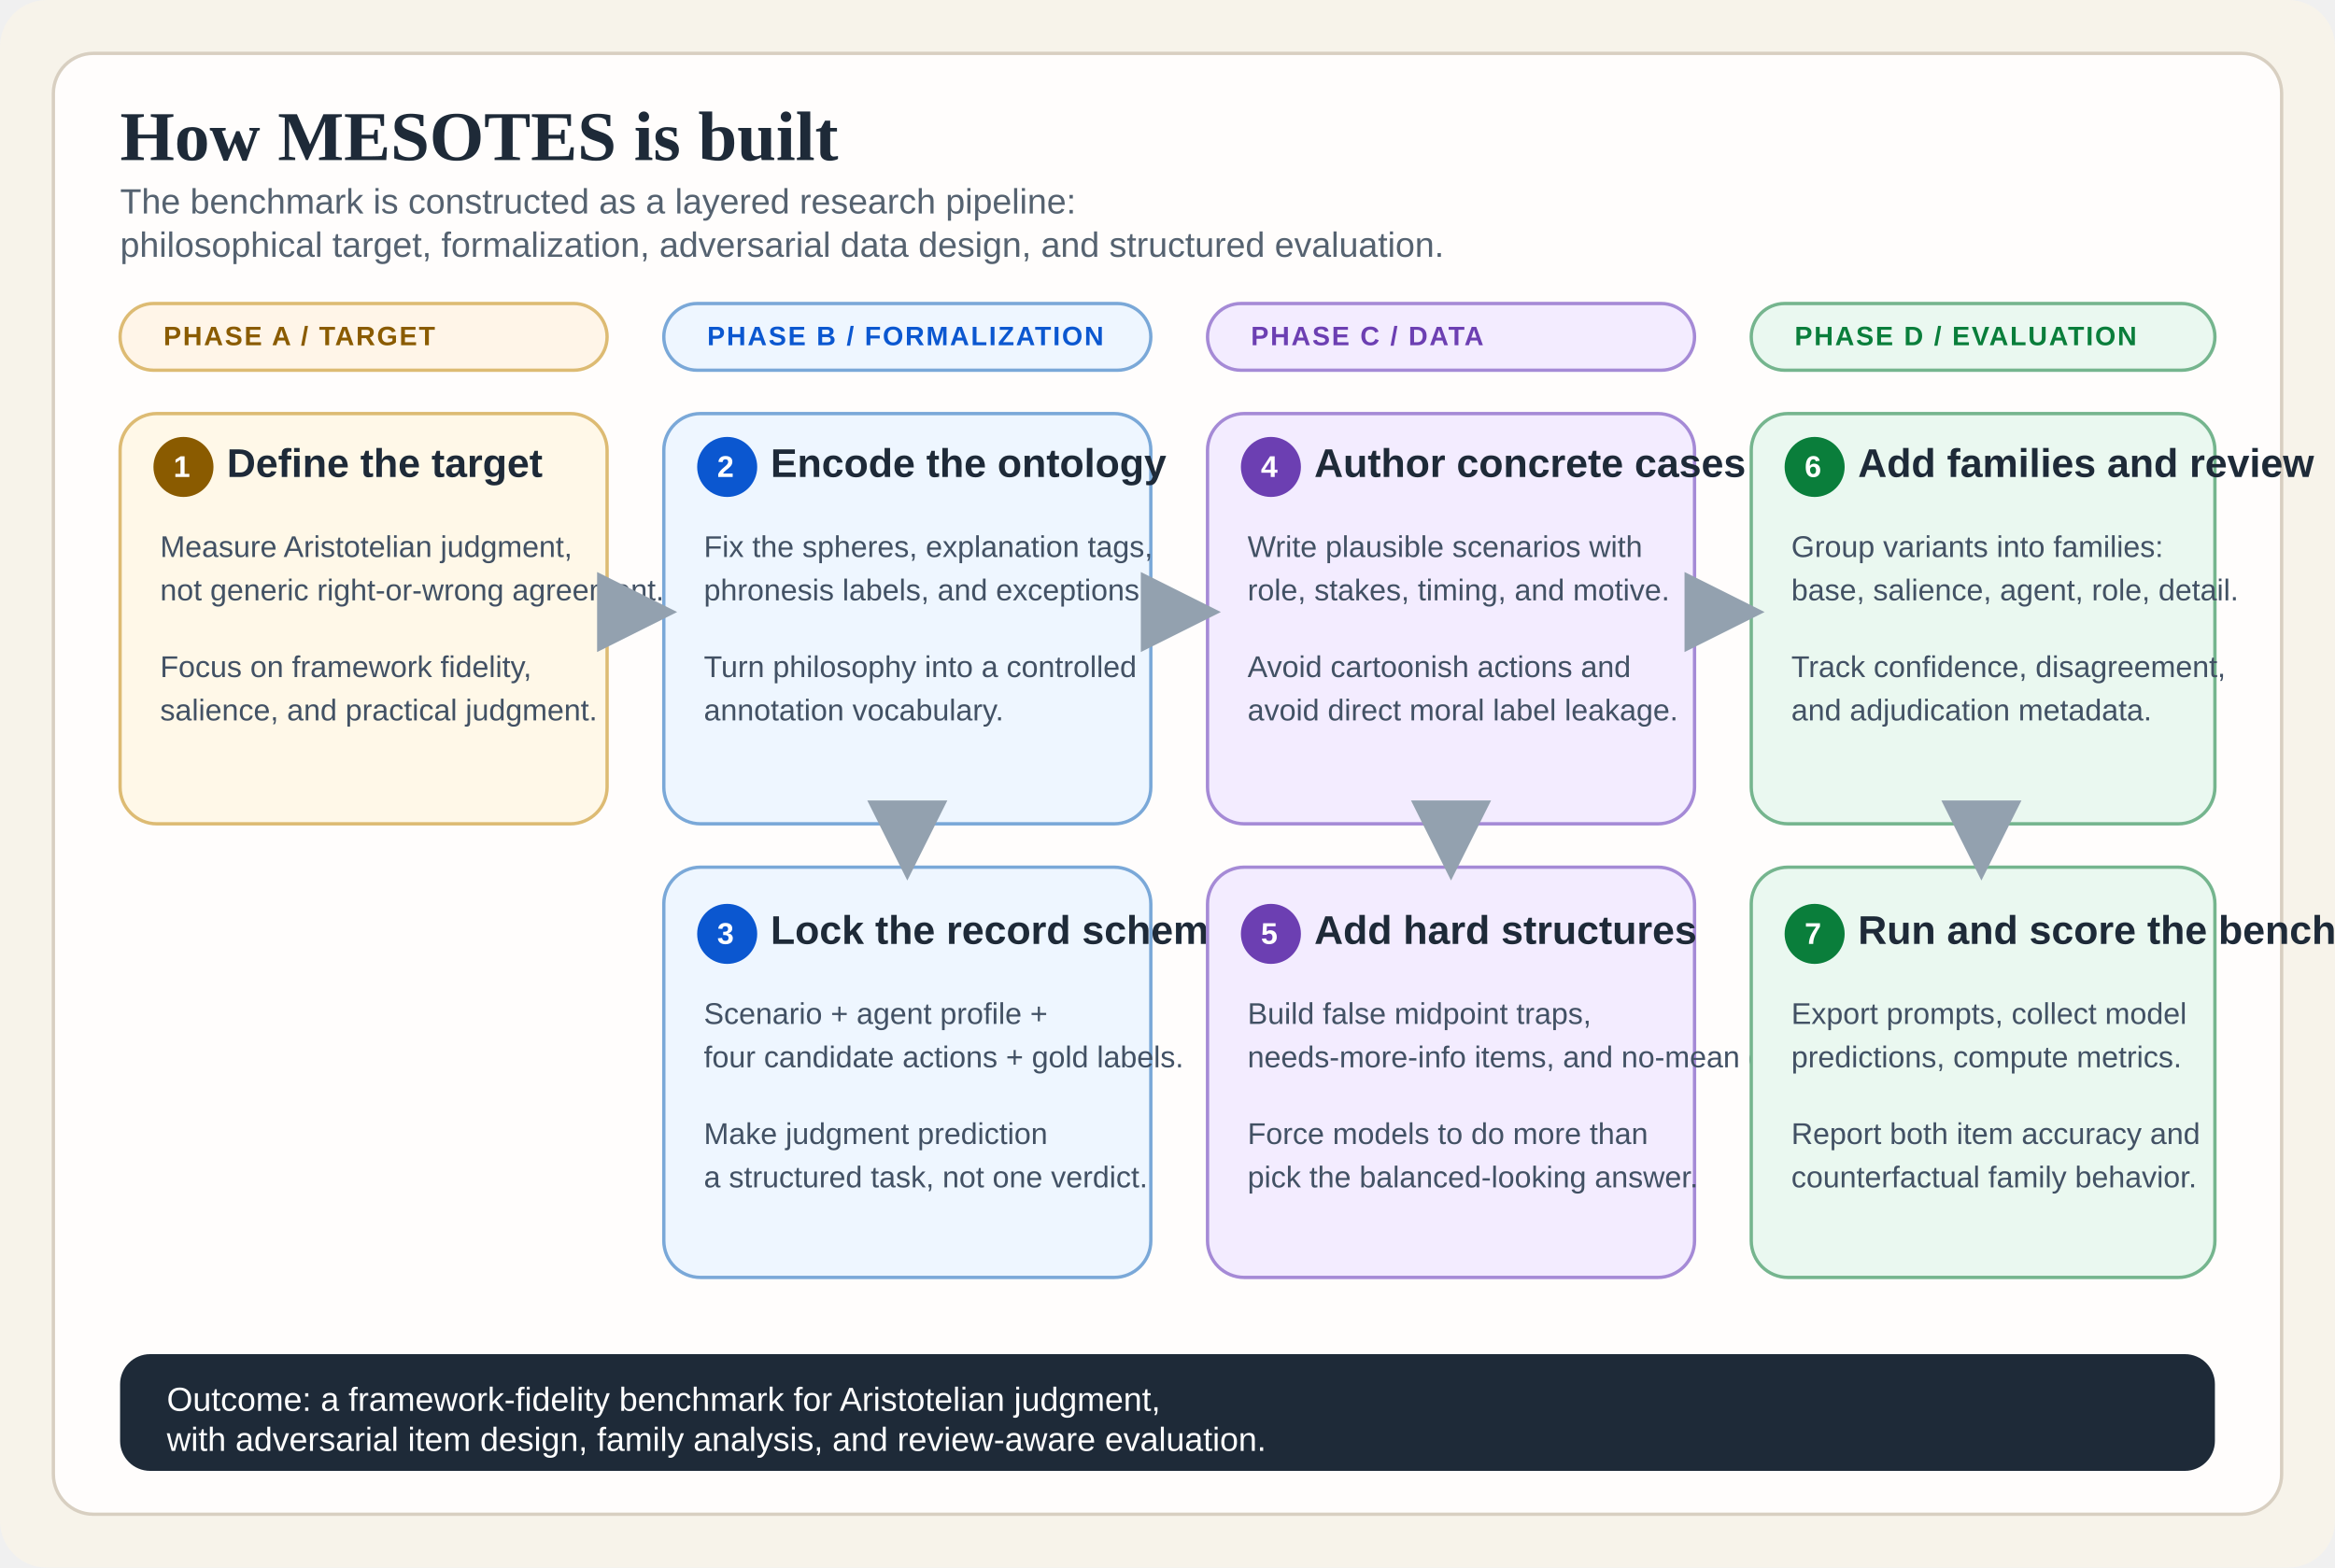
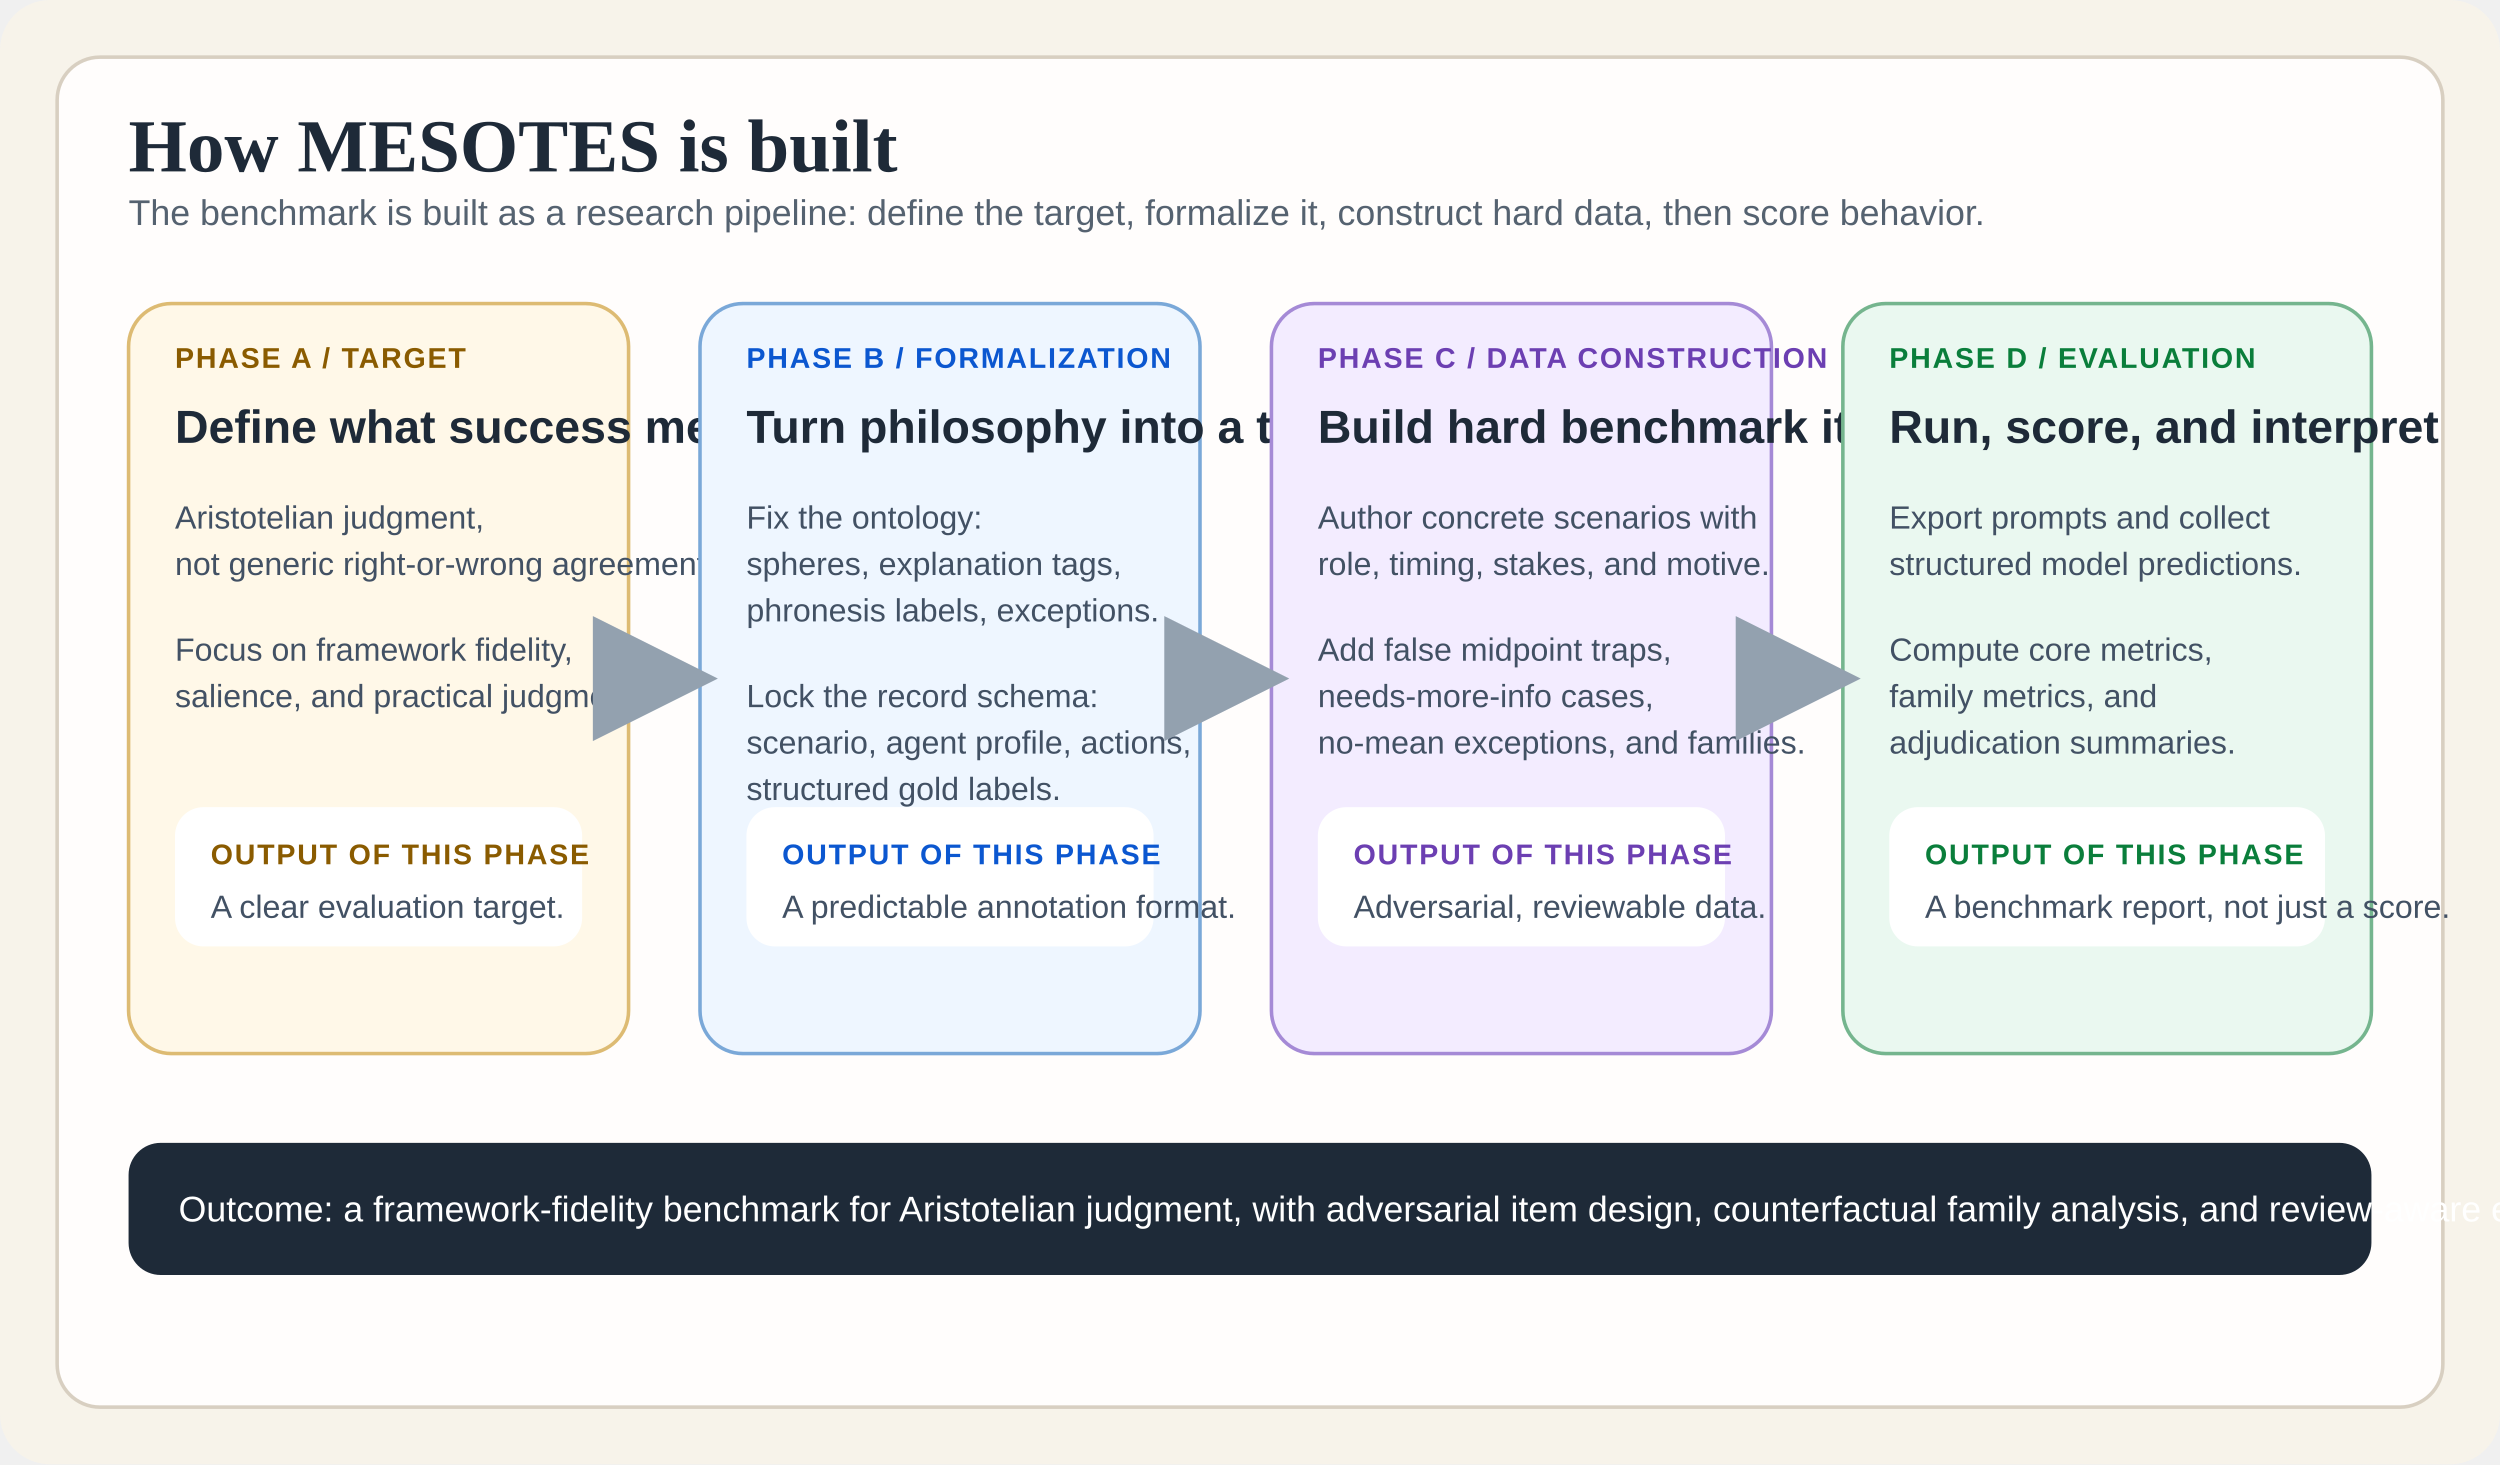
- <svg xmlns="http://www.w3.org/2000/svg" width="1400" height="940" viewBox="0 0 1400 940" fill="none" role="img" aria-labelledby="title desc">
+ <svg xmlns="http://www.w3.org/2000/svg" width="1400" height="820" viewBox="0 0 1400 820" fill="none" role="img" aria-labelledby="title desc">
  <defs>
    <style>
      .title { fill: #1E2A38; font-family: Georgia, 'Times New Roman', serif; font-size: 42px; font-weight: 700; }
-       .subtitle { fill: #556270; font-family: Arial, Helvetica, sans-serif; font-size: 21px; }
-       .phaselabel { font-family: Arial, Helvetica, sans-serif; font-size: 16px; font-weight: 700; letter-spacing: 1px; }
-       .cardtitle { fill: #1E2A38; font-family: Arial, Helvetica, sans-serif; font-size: 24px; font-weight: 700; }
+       .subtitle { fill: #556270; font-family: Arial, Helvetica, sans-serif; font-size: 20px; }
+       .label { font-family: Arial, Helvetica, sans-serif; font-size: 16px; font-weight: 700; letter-spacing: 1px; }
+       .cardtitle { fill: #1E2A38; font-family: Arial, Helvetica, sans-serif; font-size: 26px; font-weight: 700; }
      .body { fill: #425164; font-family: Arial, Helvetica, sans-serif; font-size: 18px; }
      .outcome { fill: #FFFFFF; font-family: Arial, Helvetica, sans-serif; font-size: 20px; }
-       .num { fill: #FFFFFF; font-family: Arial, Helvetica, sans-serif; font-size: 18px; font-weight: 700; }
    </style>
-     <marker id="arrow" markerWidth="12" markerHeight="12" refX="10" refY="6" orient="auto">
-       <path d="M0 0L12 6L0 12V0Z" fill="#93A1AF" />
+     <marker id="arrow" markerWidth="14" markerHeight="14" refX="12" refY="7" orient="auto">
+       <path d="M0 0L14 7L0 14V0Z" fill="#93A1AF" />
    </marker>
  </defs>
-   <rect width="1400" height="940" rx="28" fill="#F7F3EA" />
-   <rect x="32" y="32" width="1336" height="876" rx="24" fill="#FFFDFC" stroke="#D8CFC1" stroke-width="2" />
+   <rect width="1400" height="820" rx="28" fill="#F7F3EA" />
+   <rect x="32" y="32" width="1336" height="756" rx="24" fill="#FFFDFC" stroke="#D8CFC1" stroke-width="2" />
  <text x="72" y="96" class="title">How MESOTES is built</text>
-   <text x="72" y="128" class="subtitle">The benchmark is constructed as a layered research pipeline:</text>
-   <text x="72" y="154" class="subtitle">philosophical target, formalization, adversarial data design, and structured evaluation.</text>
-   <rect x="72" y="182" width="292" height="40" rx="20" fill="#FFF5E8" stroke="#DDBB73" stroke-width="2" />
-   <text x="98" y="207" class="phaselabel" fill="#8A5B00">PHASE A / TARGET</text>
-   <rect x="398" y="182" width="292" height="40" rx="20" fill="#EEF6FF" stroke="#7AA8D8" stroke-width="2" />
-   <text x="424" y="207" class="phaselabel" fill="#0B57D0">PHASE B / FORMALIZATION</text>
-   <rect x="724" y="182" width="292" height="40" rx="20" fill="#F3ECFF" stroke="#A58AD6" stroke-width="2" />
-   <text x="750" y="207" class="phaselabel" fill="#6C3FB2">PHASE C / DATA</text>
-   <rect x="1050" y="182" width="278" height="40" rx="20" fill="#EAF8F0" stroke="#75B58E" stroke-width="2" />
-   <text x="1076" y="207" class="phaselabel" fill="#0A7E3B">PHASE D / EVALUATION</text>
-   <rect x="72" y="248" width="292" height="246" rx="22" fill="#FFF8E8" stroke="#DDBB73" stroke-width="2" />
-   <circle cx="110" cy="280" r="18" fill="#8A5B00" />
-   <text x="104" y="286" class="num">1</text>
-   <text x="136" y="286" class="cardtitle">Define the target</text>
-   <text x="96" y="334" class="body">Measure Aristotelian judgment,</text>
-   <text x="96" y="360" class="body">not generic right-or-wrong agreement.</text>
-   <text x="96" y="406" class="body">Focus on framework fidelity,</text>
-   <text x="96" y="432" class="body">salience, and practical judgment.</text>
-   <rect x="398" y="248" width="292" height="246" rx="22" fill="#EEF6FF" stroke="#7AA8D8" stroke-width="2" />
-   <circle cx="436" cy="280" r="18" fill="#0B57D0" />
-   <text x="430" y="286" class="num">2</text>
-   <text x="462" y="286" class="cardtitle">Encode the ontology</text>
-   <text x="422" y="334" class="body">Fix the spheres, explanation tags,</text>
-   <text x="422" y="360" class="body">phronesis labels, and exceptions.</text>
-   <text x="422" y="406" class="body">Turn philosophy into a controlled</text>
-   <text x="422" y="432" class="body">annotation vocabulary.</text>
-   <rect x="398" y="520" width="292" height="246" rx="22" fill="#EEF6FF" stroke="#7AA8D8" stroke-width="2" />
-   <circle cx="436" cy="560" r="18" fill="#0B57D0" />
-   <text x="430" y="566" class="num">3</text>
-   <text x="462" y="566" class="cardtitle">Lock the record schema</text>
-   <text x="422" y="614" class="body">Scenario + agent profile +</text>
-   <text x="422" y="640" class="body">four candidate actions + gold labels.</text>
-   <text x="422" y="686" class="body">Make judgment prediction</text>
-   <text x="422" y="712" class="body">a structured task, not one verdict.</text>
-   <rect x="724" y="248" width="292" height="246" rx="22" fill="#F3ECFF" stroke="#A58AD6" stroke-width="2" />
-   <circle cx="762" cy="280" r="18" fill="#6C3FB2" />
-   <text x="756" y="286" class="num">4</text>
-   <text x="788" y="286" class="cardtitle">Author concrete cases</text>
-   <text x="748" y="334" class="body">Write plausible scenarios with</text>
-   <text x="748" y="360" class="body">role, stakes, timing, and motive.</text>
-   <text x="748" y="406" class="body">Avoid cartoonish actions and</text>
-   <text x="748" y="432" class="body">avoid direct moral label leakage.</text>
-   <rect x="724" y="520" width="292" height="246" rx="22" fill="#F3ECFF" stroke="#A58AD6" stroke-width="2" />
-   <circle cx="762" cy="560" r="18" fill="#6C3FB2" />
-   <text x="756" y="566" class="num">5</text>
-   <text x="788" y="566" class="cardtitle">Add hard structures</text>
-   <text x="748" y="614" class="body">Build false midpoint traps,</text>
-   <text x="748" y="640" class="body">needs-more-info items, and no-mean cases.</text>
-   <text x="748" y="686" class="body">Force models to do more than</text>
-   <text x="748" y="712" class="body">pick the balanced-looking answer.</text>
-   <rect x="1050" y="248" width="278" height="246" rx="22" fill="#EAF8F0" stroke="#75B58E" stroke-width="2" />
-   <circle cx="1088" cy="280" r="18" fill="#0A7E3B" />
-   <text x="1082" y="286" class="num">6</text>
-   <text x="1114" y="286" class="cardtitle">Add families and review</text>
-   <text x="1074" y="334" class="body">Group variants into families:</text>
-   <text x="1074" y="360" class="body">base, salience, agent, role, detail.</text>
-   <text x="1074" y="406" class="body">Track confidence, disagreement,</text>
-   <text x="1074" y="432" class="body">and adjudication metadata.</text>
-   <rect x="1050" y="520" width="278" height="246" rx="22" fill="#EAF8F0" stroke="#75B58E" stroke-width="2" />
-   <circle cx="1088" cy="560" r="18" fill="#0A7E3B" />
-   <text x="1082" y="566" class="num">7</text>
-   <text x="1114" y="566" class="cardtitle">Run and score the benchmark</text>
-   <text x="1074" y="614" class="body">Export prompts, collect model</text>
-   <text x="1074" y="640" class="body">predictions, compute metrics.</text>
-   <text x="1074" y="686" class="body">Report both item accuracy and</text>
-   <text x="1074" y="712" class="body">counterfactual family behavior.</text>
-   <path d="M364 367H398" stroke="#A4AFBB" stroke-width="4" stroke-linecap="round" marker-end="url(#arrow)" />
-   <path d="M690 367H724" stroke="#A4AFBB" stroke-width="4" stroke-linecap="round" marker-end="url(#arrow)" />
-   <path d="M1016 367H1050" stroke="#A4AFBB" stroke-width="4" stroke-linecap="round" marker-end="url(#arrow)" />
-   <path d="M544 494V520" stroke="#A4AFBB" stroke-width="4" stroke-linecap="round" marker-end="url(#arrow)" />
-   <path d="M870 494V520" stroke="#A4AFBB" stroke-width="4" stroke-linecap="round" marker-end="url(#arrow)" />
-   <path d="M1188 494V520" stroke="#A4AFBB" stroke-width="4" stroke-linecap="round" marker-end="url(#arrow)" />
-   <rect x="72" y="812" width="1256" height="70" rx="18" fill="#1E2A38" />
-   <text x="100" y="846" class="outcome">Outcome: a framework-fidelity benchmark for Aristotelian judgment,</text>
-   <text x="100" y="870" class="outcome">with adversarial item design, family analysis, and review-aware evaluation.</text>
+   <text x="72" y="126" class="subtitle">The benchmark is built as a research pipeline: define the target, formalize it, construct hard data, then score behavior.</text>
+   <rect x="72" y="170" width="280" height="420" rx="24" fill="#FFF8E8" stroke="#DDBB73" stroke-width="2" />
+   <text x="98" y="206" class="label" fill="#8A5B00">PHASE A / TARGET</text>
+   <text x="98" y="248" class="cardtitle">Define what success means</text>
+   <text x="98" y="296" class="body">Aristotelian judgment,</text>
+   <text x="98" y="322" class="body">not generic right-or-wrong agreement.</text>
+   <text x="98" y="370" class="body">Focus on framework fidelity,</text>
+   <text x="98" y="396" class="body">salience, and practical judgment.</text>
+   <rect x="98" y="452" width="228" height="78" rx="16" fill="#FFFFFF" />
+   <text x="118" y="484" class="label" fill="#8A5B00">OUTPUT OF THIS PHASE</text>
+   <text x="118" y="514" class="body">A clear evaluation target.</text>
+   <rect x="392" y="170" width="280" height="420" rx="24" fill="#EEF6FF" stroke="#7AA8D8" stroke-width="2" />
+   <text x="418" y="206" class="label" fill="#0B57D0">PHASE B / FORMALIZATION</text>
+   <text x="418" y="248" class="cardtitle">Turn philosophy into a task</text>
+   <text x="418" y="296" class="body">Fix the ontology:</text>
+   <text x="418" y="322" class="body">spheres, explanation tags,</text>
+   <text x="418" y="348" class="body">phronesis labels, exceptions.</text>
+   <text x="418" y="396" class="body">Lock the record schema:</text>
+   <text x="418" y="422" class="body">scenario, agent profile, actions,</text>
+   <text x="418" y="448" class="body">structured gold labels.</text>
+   <rect x="418" y="452" width="228" height="78" rx="16" fill="#FFFFFF" />
+   <text x="438" y="484" class="label" fill="#0B57D0">OUTPUT OF THIS PHASE</text>
+   <text x="438" y="514" class="body">A predictable annotation format.</text>
+   <rect x="712" y="170" width="280" height="420" rx="24" fill="#F3ECFF" stroke="#A58AD6" stroke-width="2" />
+   <text x="738" y="206" class="label" fill="#6C3FB2">PHASE C / DATA CONSTRUCTION</text>
+   <text x="738" y="248" class="cardtitle">Build hard benchmark items</text>
+   <text x="738" y="296" class="body">Author concrete scenarios with</text>
+   <text x="738" y="322" class="body">role, timing, stakes, and motive.</text>
+   <text x="738" y="370" class="body">Add false midpoint traps,</text>
+   <text x="738" y="396" class="body">needs-more-info cases,</text>
+   <text x="738" y="422" class="body">no-mean exceptions, and families.</text>
+   <rect x="738" y="452" width="228" height="78" rx="16" fill="#FFFFFF" />
+   <text x="758" y="484" class="label" fill="#6C3FB2">OUTPUT OF THIS PHASE</text>
+   <text x="758" y="514" class="body">Adversarial, reviewable data.</text>
+   <rect x="1032" y="170" width="296" height="420" rx="24" fill="#EAF8F0" stroke="#75B58E" stroke-width="2" />
+   <text x="1058" y="206" class="label" fill="#0A7E3B">PHASE D / EVALUATION</text>
+   <text x="1058" y="248" class="cardtitle">Run, score, and interpret</text>
+   <text x="1058" y="296" class="body">Export prompts and collect</text>
+   <text x="1058" y="322" class="body">structured model predictions.</text>
+   <text x="1058" y="370" class="body">Compute core metrics,</text>
+   <text x="1058" y="396" class="body">family metrics, and</text>
+   <text x="1058" y="422" class="body">adjudication summaries.</text>
+   <rect x="1058" y="452" width="244" height="78" rx="16" fill="#FFFFFF" />
+   <text x="1078" y="484" class="label" fill="#0A7E3B">OUTPUT OF THIS PHASE</text>
+   <text x="1078" y="514" class="body">A benchmark report, not just a score.</text>
+   <path d="M352 380H392" stroke="#93A1AF" stroke-width="5" stroke-linecap="round" marker-end="url(#arrow)" />
+   <path d="M672 380H712" stroke="#93A1AF" stroke-width="5" stroke-linecap="round" marker-end="url(#arrow)" />
+   <path d="M992 380H1032" stroke="#93A1AF" stroke-width="5" stroke-linecap="round" marker-end="url(#arrow)" />
+   <rect x="72" y="640" width="1256" height="74" rx="18" fill="#1E2A38" />
+   <text x="100" y="684" class="outcome">Outcome: a framework-fidelity benchmark for Aristotelian judgment, with adversarial item design, counterfactual family analysis, and review-aware evaluation.</text>
</svg>
